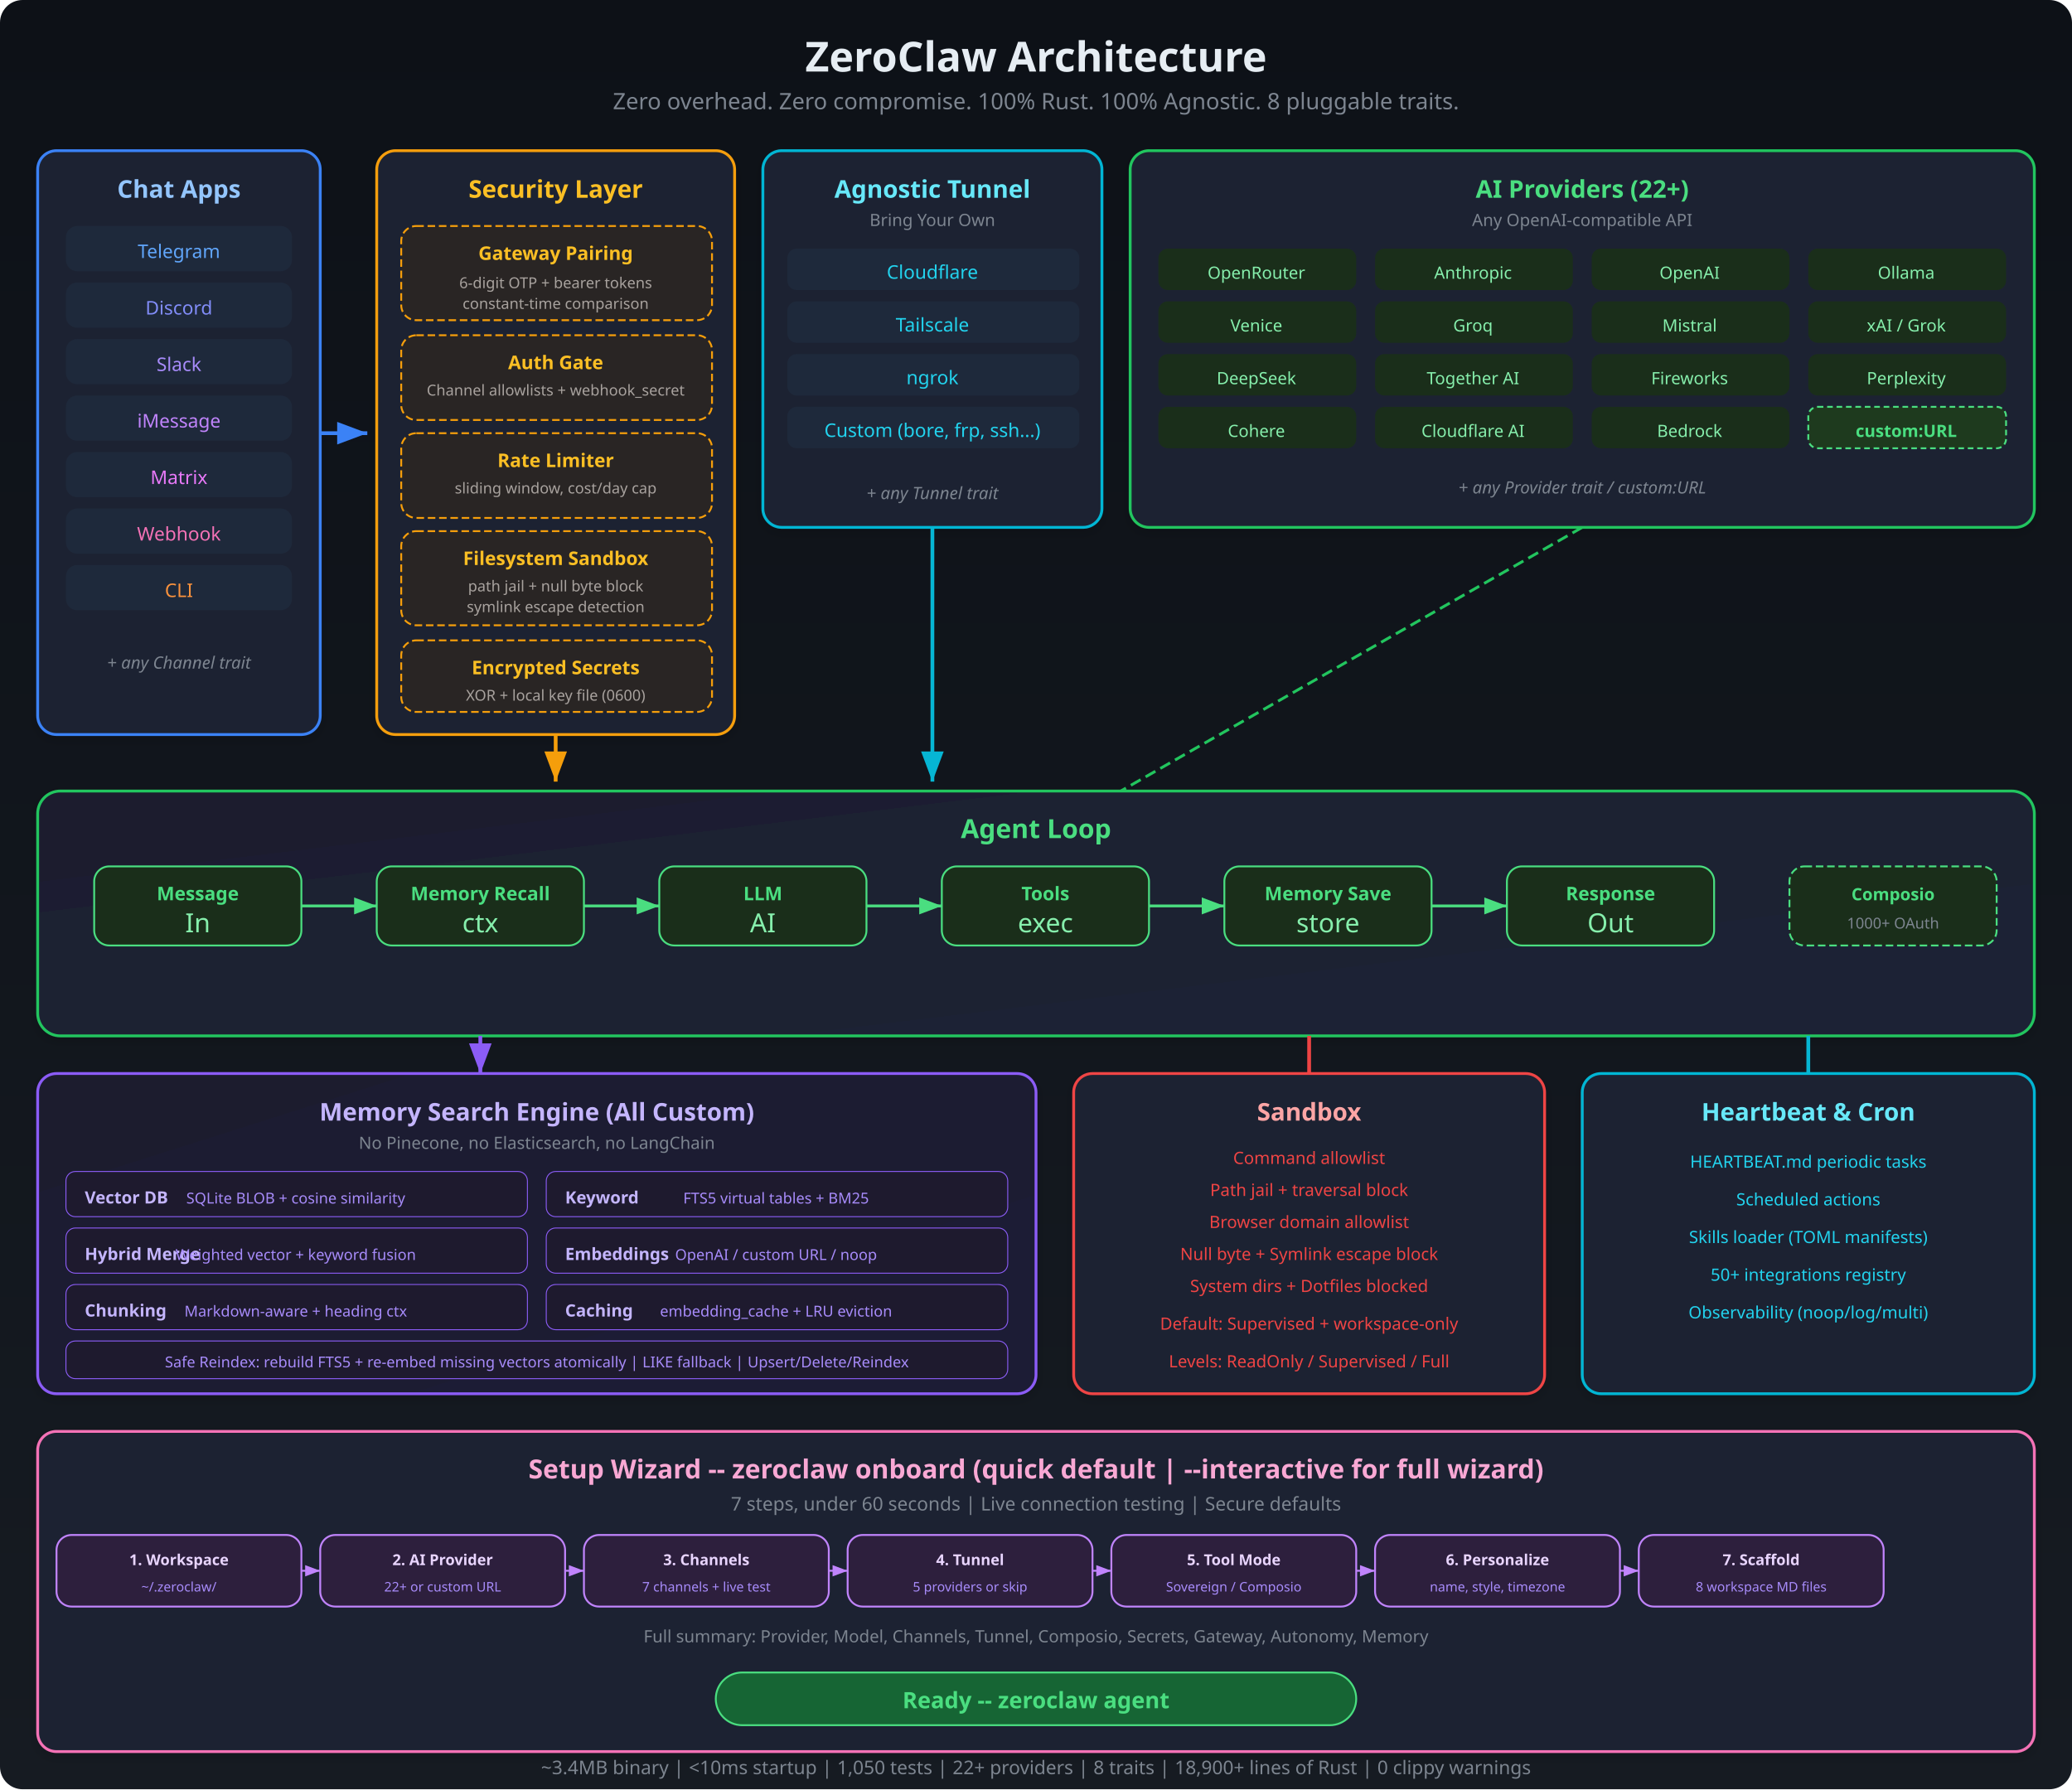
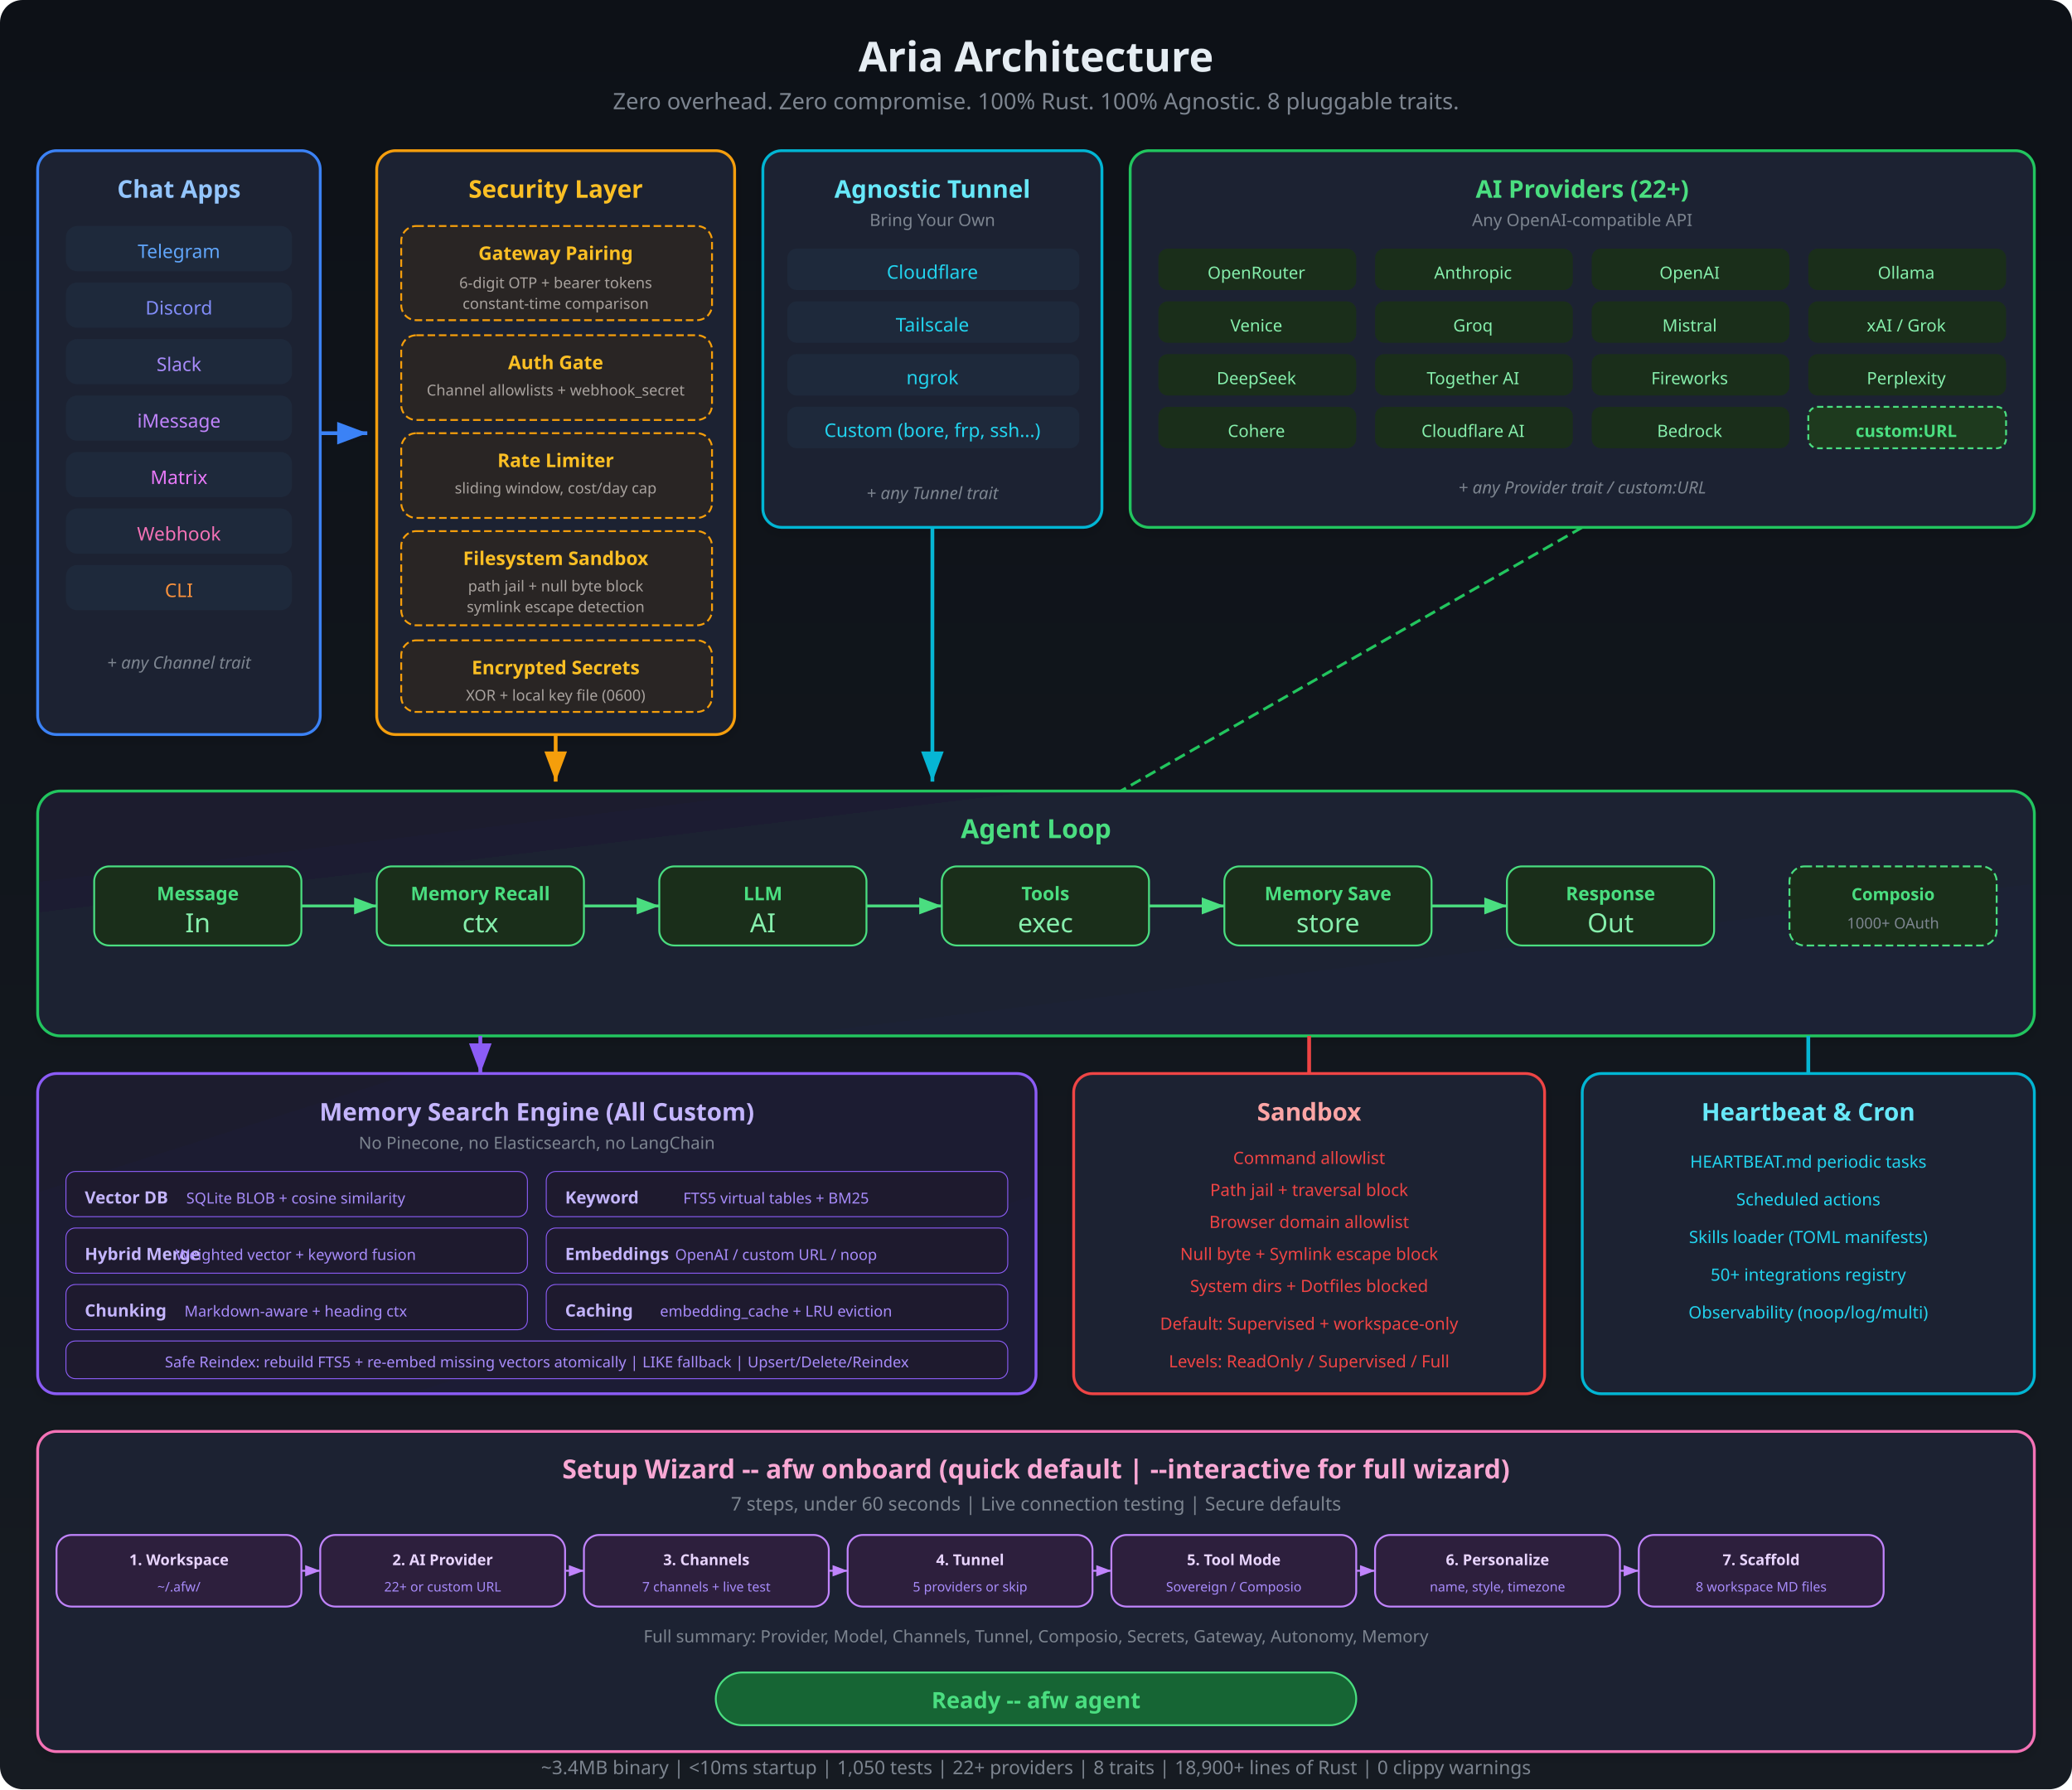
<svg xmlns="http://www.w3.org/2000/svg" viewBox="0 0 1100 950" font-family="'Segoe UI', system-ui, -apple-system, sans-serif">
  <defs>
    <filter id="shadow" x="-4%" y="-4%" width="108%" height="108%">
      <feDropShadow dx="0" dy="2" stdDeviation="3" flood-opacity="0.15" />
    </filter>
    <linearGradient id="bgGrad" x1="0" y1="0" x2="0" y2="1">
      <stop offset="0%" stop-color="#0d1117" />
      <stop offset="100%" stop-color="#161b22" />
    </linearGradient>
    <linearGradient id="agentGrad" x1="0" y1="0" x2="1" y2="1">
      <stop offset="0%" stop-color="#1a1e2e" />
      <stop offset="100%" stop-color="#1e2436" />
    </linearGradient>
    <linearGradient id="memGrad" x1="0" y1="0" x2="1" y2="1">
      <stop offset="0%" stop-color="#1a1a2e" />
      <stop offset="100%" stop-color="#1e1e36" />
    </linearGradient>
    <marker id="arrowBlue" markerWidth="8" markerHeight="6" refX="8" refY="3" orient="auto">
      <path d="M0,0 L8,3 L0,6" fill="#3b82f6" />
    </marker>
    <marker id="arrowAmber" markerWidth="8" markerHeight="6" refX="8" refY="3" orient="auto">
      <path d="M0,0 L8,3 L0,6" fill="#f59e0b" />
    </marker>
    <marker id="arrowGreen" markerWidth="8" markerHeight="6" refX="8" refY="3" orient="auto">
      <path d="M0,0 L8,3 L0,6" fill="#4ade80" />
    </marker>
    <marker id="arrowCyan" markerWidth="8" markerHeight="6" refX="8" refY="3" orient="auto">
      <path d="M0,0 L8,3 L0,6" fill="#06b6d4" />
    </marker>
    <marker id="arrowPurple" markerWidth="8" markerHeight="6" refX="8" refY="3" orient="auto">
      <path d="M0,0 L8,3 L0,6" fill="#c084fc" />
    </marker>
    <marker id="arrowViolet" markerWidth="8" markerHeight="6" refX="8" refY="3" orient="auto">
      <path d="M0,0 L8,3 L0,6" fill="#8b5cf6" />
    </marker>
  </defs>
  <rect width="1100" height="950" rx="12" fill="url(#bgGrad)" />
-   <text x="550" y="38" text-anchor="middle" fill="#e6edf3" font-size="22" font-weight="700">ZeroClaw Architecture</text>
+   <text x="550" y="38" text-anchor="middle" fill="#e6edf3" font-size="22" font-weight="700">Aria Architecture</text>
  <text x="550" y="58" text-anchor="middle" fill="#7d8590" font-size="12">Zero overhead. Zero compromise. 100% Rust. 100% Agnostic. 8 pluggable traits.</text>
  <rect x="20" y="80" width="150" height="310" rx="10" fill="#1c2333" stroke="#3b82f6" stroke-width="1.5" filter="url(#shadow)" />
  <text x="95" y="105" text-anchor="middle" fill="#93c5fd" font-size="13" font-weight="600">Chat Apps</text>
  <rect x="35" y="120" width="120" height="24" rx="6" fill="#1e293b" />
  <text x="95" y="137" text-anchor="middle" fill="#60a5fa" font-size="10">Telegram</text>
  <rect x="35" y="150" width="120" height="24" rx="6" fill="#1e293b" />
  <text x="95" y="167" text-anchor="middle" fill="#818cf8" font-size="10">Discord</text>
  <rect x="35" y="180" width="120" height="24" rx="6" fill="#1e293b" />
  <text x="95" y="197" text-anchor="middle" fill="#a78bfa" font-size="10">Slack</text>
  <rect x="35" y="210" width="120" height="24" rx="6" fill="#1e293b" />
  <text x="95" y="227" text-anchor="middle" fill="#c084fc" font-size="10">iMessage</text>
  <rect x="35" y="240" width="120" height="24" rx="6" fill="#1e293b" />
  <text x="95" y="257" text-anchor="middle" fill="#e879f9" font-size="10">Matrix</text>
  <rect x="35" y="270" width="120" height="24" rx="6" fill="#1e293b" />
  <text x="95" y="287" text-anchor="middle" fill="#f472b6" font-size="10">Webhook</text>
  <rect x="35" y="300" width="120" height="24" rx="6" fill="#1e293b" />
  <text x="95" y="317" text-anchor="middle" fill="#fb923c" font-size="10">CLI</text>
  <text x="95" y="355" text-anchor="middle" fill="#7d8590" font-size="9" font-style="italic">+ any Channel trait</text>
  <line x1="170" y1="230" x2="195" y2="230" stroke="#3b82f6" stroke-width="2" marker-end="url(#arrowBlue)" />
  <rect x="200" y="80" width="190" height="310" rx="10" fill="#1c2333" stroke="#f59e0b" stroke-width="1.5" filter="url(#shadow)" />
  <text x="295" y="105" text-anchor="middle" fill="#fbbf24" font-size="13" font-weight="600">Security Layer</text>
  <rect x="213" y="120" width="165" height="50" rx="8" fill="#292524" stroke="#f59e0b" stroke-width="1" stroke-dasharray="4,2" />
  <text x="295" y="138" text-anchor="middle" fill="#fbbf24" font-size="10" font-weight="600">Gateway Pairing</text>
  <text x="295" y="153" text-anchor="middle" fill="#a8a29e" font-size="8">6-digit OTP + bearer tokens</text>
  <text x="295" y="164" text-anchor="middle" fill="#a8a29e" font-size="8">constant-time comparison</text>
  <rect x="213" y="178" width="165" height="45" rx="8" fill="#292524" stroke="#f59e0b" stroke-width="1" stroke-dasharray="4,2" />
  <text x="295" y="196" text-anchor="middle" fill="#fbbf24" font-size="10" font-weight="600">Auth Gate</text>
  <text x="295" y="210" text-anchor="middle" fill="#a8a29e" font-size="8">Channel allowlists + webhook_secret</text>
  <rect x="213" y="230" width="165" height="45" rx="8" fill="#292524" stroke="#f59e0b" stroke-width="1" stroke-dasharray="4,2" />
  <text x="295" y="248" text-anchor="middle" fill="#fbbf24" font-size="10" font-weight="600">Rate Limiter</text>
  <text x="295" y="262" text-anchor="middle" fill="#a8a29e" font-size="8">sliding window, cost/day cap</text>
  <rect x="213" y="282" width="165" height="50" rx="8" fill="#292524" stroke="#f59e0b" stroke-width="1" stroke-dasharray="4,2" />
  <text x="295" y="300" text-anchor="middle" fill="#fbbf24" font-size="10" font-weight="600">Filesystem Sandbox</text>
  <text x="295" y="314" text-anchor="middle" fill="#a8a29e" font-size="8">path jail + null byte block</text>
  <text x="295" y="325" text-anchor="middle" fill="#a8a29e" font-size="8">symlink escape detection</text>
  <rect x="213" y="340" width="165" height="38" rx="8" fill="#292524" stroke="#f59e0b" stroke-width="1" stroke-dasharray="4,2" />
  <text x="295" y="358" text-anchor="middle" fill="#fbbf24" font-size="10" font-weight="600">Encrypted Secrets</text>
  <text x="295" y="372" text-anchor="middle" fill="#a8a29e" font-size="8">XOR + local key file (0600)</text>
  <line x1="295" y1="390" x2="295" y2="415" stroke="#f59e0b" stroke-width="2" marker-end="url(#arrowAmber)" />
  <rect x="405" y="80" width="180" height="200" rx="10" fill="#1c2333" stroke="#06b6d4" stroke-width="1.5" filter="url(#shadow)" />
  <text x="495" y="105" text-anchor="middle" fill="#67e8f9" font-size="13" font-weight="600">Agnostic Tunnel</text>
  <text x="495" y="120" text-anchor="middle" fill="#7d8590" font-size="9">Bring Your Own</text>
  <rect x="418" y="132" width="155" height="22" rx="5" fill="#1e293b" />
  <text x="495" y="148" text-anchor="middle" fill="#22d3ee" font-size="10">Cloudflare</text>
  <rect x="418" y="160" width="155" height="22" rx="5" fill="#1e293b" />
  <text x="495" y="176" text-anchor="middle" fill="#22d3ee" font-size="10">Tailscale</text>
  <rect x="418" y="188" width="155" height="22" rx="5" fill="#1e293b" />
  <text x="495" y="204" text-anchor="middle" fill="#22d3ee" font-size="10">ngrok</text>
  <rect x="418" y="216" width="155" height="22" rx="5" fill="#1e293b" />
  <text x="495" y="232" text-anchor="middle" fill="#22d3ee" font-size="10">Custom (bore, frp, ssh...)</text>
  <text x="495" y="265" text-anchor="middle" fill="#7d8590" font-size="9" font-style="italic">+ any Tunnel trait</text>
  <line x1="495" y1="280" x2="495" y2="415" stroke="#06b6d4" stroke-width="2" marker-end="url(#arrowCyan)" />
  <rect x="600" y="80" width="480" height="200" rx="10" fill="#1c2333" stroke="#22c55e" stroke-width="1.5" filter="url(#shadow)" />
  <text x="840" y="105" text-anchor="middle" fill="#4ade80" font-size="13" font-weight="600">AI Providers (22+)</text>
  <text x="840" y="120" text-anchor="middle" fill="#7d8590" font-size="9">Any OpenAI-compatible API</text>
  <rect x="615" y="132" width="105" height="22" rx="5" fill="#1a2e1a" />
  <text x="667" y="148" text-anchor="middle" fill="#86efac" font-size="9">OpenRouter</text>
  <rect x="730" y="132" width="105" height="22" rx="5" fill="#1a2e1a" />
  <text x="782" y="148" text-anchor="middle" fill="#86efac" font-size="9">Anthropic</text>
  <rect x="845" y="132" width="105" height="22" rx="5" fill="#1a2e1a" />
  <text x="897" y="148" text-anchor="middle" fill="#86efac" font-size="9">OpenAI</text>
  <rect x="960" y="132" width="105" height="22" rx="5" fill="#1a2e1a" />
  <text x="1012" y="148" text-anchor="middle" fill="#86efac" font-size="9">Ollama</text>
  <rect x="615" y="160" width="105" height="22" rx="5" fill="#1a2e1a" />
  <text x="667" y="176" text-anchor="middle" fill="#86efac" font-size="9">Venice</text>
  <rect x="730" y="160" width="105" height="22" rx="5" fill="#1a2e1a" />
  <text x="782" y="176" text-anchor="middle" fill="#86efac" font-size="9">Groq</text>
  <rect x="845" y="160" width="105" height="22" rx="5" fill="#1a2e1a" />
  <text x="897" y="176" text-anchor="middle" fill="#86efac" font-size="9">Mistral</text>
  <rect x="960" y="160" width="105" height="22" rx="5" fill="#1a2e1a" />
  <text x="1012" y="176" text-anchor="middle" fill="#86efac" font-size="9">xAI / Grok</text>
  <rect x="615" y="188" width="105" height="22" rx="5" fill="#1a2e1a" />
  <text x="667" y="204" text-anchor="middle" fill="#86efac" font-size="9">DeepSeek</text>
  <rect x="730" y="188" width="105" height="22" rx="5" fill="#1a2e1a" />
  <text x="782" y="204" text-anchor="middle" fill="#86efac" font-size="9">Together AI</text>
  <rect x="845" y="188" width="105" height="22" rx="5" fill="#1a2e1a" />
  <text x="897" y="204" text-anchor="middle" fill="#86efac" font-size="9">Fireworks</text>
  <rect x="960" y="188" width="105" height="22" rx="5" fill="#1a2e1a" />
  <text x="1012" y="204" text-anchor="middle" fill="#86efac" font-size="9">Perplexity</text>
  <rect x="615" y="216" width="105" height="22" rx="5" fill="#1a2e1a" />
  <text x="667" y="232" text-anchor="middle" fill="#86efac" font-size="9">Cohere</text>
  <rect x="730" y="216" width="105" height="22" rx="5" fill="#1a2e1a" />
  <text x="782" y="232" text-anchor="middle" fill="#86efac" font-size="9">Cloudflare AI</text>
  <rect x="845" y="216" width="105" height="22" rx="5" fill="#1a2e1a" />
  <text x="897" y="232" text-anchor="middle" fill="#86efac" font-size="9">Bedrock</text>
  <rect x="960" y="216" width="105" height="22" rx="5" fill="#1e3a1e" stroke="#4ade80" stroke-width="1" stroke-dasharray="3,2" />
  <text x="1012" y="232" text-anchor="middle" fill="#4ade80" font-size="9" font-weight="600">custom:URL</text>
  <text x="840" y="262" text-anchor="middle" fill="#7d8590" font-size="9" font-style="italic">+ any Provider trait / custom:URL</text>
  <line x1="840" y1="280" x2="560" y2="440" stroke="#22c55e" stroke-width="1.5" stroke-dasharray="6,3" marker-end="url(#arrowGreen)" />
  <rect x="20" y="420" width="1060" height="130" rx="12" fill="url(#agentGrad)" stroke="#22c55e" stroke-width="1.5" filter="url(#shadow)" />
  <text x="550" y="445" text-anchor="middle" fill="#4ade80" font-size="14" font-weight="700">Agent Loop</text>
  <rect x="50" y="460" width="110" height="42" rx="8" fill="#1a2e1a" stroke="#4ade80" stroke-width="1" />
  <text x="105" y="478" text-anchor="middle" fill="#4ade80" font-size="10" font-weight="600">Message</text>
  <text x="105" y="495" text-anchor="middle" fill="#86efac" font-size="14">In</text>
  <rect x="200" y="460" width="110" height="42" rx="8" fill="#1a2e1a" stroke="#4ade80" stroke-width="1" />
  <text x="255" y="478" text-anchor="middle" fill="#4ade80" font-size="10" font-weight="600">Memory Recall</text>
  <text x="255" y="495" text-anchor="middle" fill="#86efac" font-size="14">ctx</text>
  <rect x="350" y="460" width="110" height="42" rx="8" fill="#1a2e1a" stroke="#4ade80" stroke-width="1" />
  <text x="405" y="478" text-anchor="middle" fill="#4ade80" font-size="10" font-weight="600">LLM</text>
  <text x="405" y="495" text-anchor="middle" fill="#86efac" font-size="14">AI</text>
  <rect x="500" y="460" width="110" height="42" rx="8" fill="#1a2e1a" stroke="#4ade80" stroke-width="1" />
  <text x="555" y="478" text-anchor="middle" fill="#4ade80" font-size="10" font-weight="600">Tools</text>
  <text x="555" y="495" text-anchor="middle" fill="#86efac" font-size="14">exec</text>
  <rect x="650" y="460" width="110" height="42" rx="8" fill="#1a2e1a" stroke="#4ade80" stroke-width="1" />
  <text x="705" y="478" text-anchor="middle" fill="#4ade80" font-size="10" font-weight="600">Memory Save</text>
  <text x="705" y="495" text-anchor="middle" fill="#86efac" font-size="14">store</text>
  <rect x="800" y="460" width="110" height="42" rx="8" fill="#1a2e1a" stroke="#4ade80" stroke-width="1" />
  <text x="855" y="478" text-anchor="middle" fill="#4ade80" font-size="10" font-weight="600">Response</text>
  <text x="855" y="495" text-anchor="middle" fill="#86efac" font-size="14">Out</text>
  <rect x="950" y="460" width="110" height="42" rx="8" fill="#1a2e1a" stroke="#4ade80" stroke-width="1" stroke-dasharray="4,2" />
  <text x="1005" y="478" text-anchor="middle" fill="#4ade80" font-size="9" font-weight="600">Composio</text>
  <text x="1005" y="493" text-anchor="middle" fill="#7d8590" font-size="8">1000+ OAuth</text>
  <line x1="160" y1="481" x2="200" y2="481" stroke="#4ade80" stroke-width="1.5" marker-end="url(#arrowGreen)" />
  <line x1="310" y1="481" x2="350" y2="481" stroke="#4ade80" stroke-width="1.5" marker-end="url(#arrowGreen)" />
  <line x1="460" y1="481" x2="500" y2="481" stroke="#4ade80" stroke-width="1.5" marker-end="url(#arrowGreen)" />
  <line x1="610" y1="481" x2="650" y2="481" stroke="#4ade80" stroke-width="1.5" marker-end="url(#arrowGreen)" />
  <line x1="760" y1="481" x2="800" y2="481" stroke="#4ade80" stroke-width="1.5" marker-end="url(#arrowGreen)" />
  <rect x="20" y="570" width="530" height="170" rx="10" fill="url(#memGrad)" stroke="#8b5cf6" stroke-width="1.5" filter="url(#shadow)" />
  <text x="285" y="595" text-anchor="middle" fill="#c4b5fd" font-size="13" font-weight="700">Memory Search Engine (All Custom)</text>
  <text x="285" y="610" text-anchor="middle" fill="#7d8590" font-size="9">No Pinecone, no Elasticsearch, no LangChain</text>
  <rect x="35" y="622" width="245" height="24" rx="5" fill="#1e1a2e" stroke="#8b5cf6" stroke-width="0.5" />
  <text x="45" y="639" fill="#c4b5fd" font-size="9" font-weight="600">Vector DB</text>
  <text x="157" y="639" text-anchor="middle" fill="#a78bfa" font-size="8">SQLite BLOB + cosine similarity</text>
  <rect x="290" y="622" width="245" height="24" rx="5" fill="#1e1a2e" stroke="#8b5cf6" stroke-width="0.5" />
  <text x="300" y="639" fill="#c4b5fd" font-size="9" font-weight="600">Keyword</text>
  <text x="412" y="639" text-anchor="middle" fill="#a78bfa" font-size="8">FTS5 virtual tables + BM25</text>
  <rect x="35" y="652" width="245" height="24" rx="5" fill="#1e1a2e" stroke="#8b5cf6" stroke-width="0.5" />
  <text x="45" y="669" fill="#c4b5fd" font-size="9" font-weight="600">Hybrid Merge</text>
  <text x="157" y="669" text-anchor="middle" fill="#a78bfa" font-size="8">Weighted vector + keyword fusion</text>
  <rect x="290" y="652" width="245" height="24" rx="5" fill="#1e1a2e" stroke="#8b5cf6" stroke-width="0.5" />
  <text x="300" y="669" fill="#c4b5fd" font-size="9" font-weight="600">Embeddings</text>
  <text x="412" y="669" text-anchor="middle" fill="#a78bfa" font-size="8">OpenAI / custom URL / noop</text>
  <rect x="35" y="682" width="245" height="24" rx="5" fill="#1e1a2e" stroke="#8b5cf6" stroke-width="0.5" />
  <text x="45" y="699" fill="#c4b5fd" font-size="9" font-weight="600">Chunking</text>
  <text x="157" y="699" text-anchor="middle" fill="#a78bfa" font-size="8">Markdown-aware + heading ctx</text>
  <rect x="290" y="682" width="245" height="24" rx="5" fill="#1e1a2e" stroke="#8b5cf6" stroke-width="0.5" />
  <text x="300" y="699" fill="#c4b5fd" font-size="9" font-weight="600">Caching</text>
  <text x="412" y="699" text-anchor="middle" fill="#a78bfa" font-size="8">embedding_cache + LRU eviction</text>
  <rect x="35" y="712" width="500" height="20" rx="5" fill="#1e1a2e" stroke="#8b5cf6" stroke-width="0.5" />
  <text x="285" y="726" text-anchor="middle" fill="#a78bfa" font-size="8">Safe Reindex: rebuild FTS5 + re-embed missing vectors atomically | LIKE fallback | Upsert/Delete/Reindex</text>
  <line x1="255" y1="550" x2="255" y2="570" stroke="#8b5cf6" stroke-width="2" marker-end="url(#arrowViolet)" />
  <rect x="570" y="570" width="250" height="170" rx="10" fill="#1c2333" stroke="#ef4444" stroke-width="1.5" filter="url(#shadow)" />
  <text x="695" y="595" text-anchor="middle" fill="#fca5a5" font-size="13" font-weight="600">Sandbox</text>
  <text x="695" y="618" text-anchor="middle" fill="#ef4444" font-size="9">Command allowlist</text>
  <text x="695" y="635" text-anchor="middle" fill="#ef4444" font-size="9">Path jail + traversal block</text>
  <text x="695" y="652" text-anchor="middle" fill="#ef4444" font-size="9">Browser domain allowlist</text>
  <text x="695" y="669" text-anchor="middle" fill="#ef4444" font-size="9">Null byte + Symlink escape block</text>
  <text x="695" y="686" text-anchor="middle" fill="#ef4444" font-size="9">System dirs + Dotfiles blocked</text>
  <text x="695" y="706" text-anchor="middle" fill="#ef4444" font-size="9">Default: Supervised + workspace-only</text>
  <text x="695" y="726" text-anchor="middle" fill="#ef4444" font-size="9">Levels: ReadOnly / Supervised / Full</text>
  <line x1="695" y1="550" x2="695" y2="570" stroke="#ef4444" stroke-width="2" />
  <rect x="840" y="570" width="240" height="170" rx="10" fill="#1c2333" stroke="#06b6d4" stroke-width="1.5" filter="url(#shadow)" />
  <text x="960" y="595" text-anchor="middle" fill="#67e8f9" font-size="13" font-weight="600">Heartbeat &amp; Cron</text>
  <text x="960" y="620" text-anchor="middle" fill="#22d3ee" font-size="9">HEARTBEAT.md periodic tasks</text>
  <text x="960" y="640" text-anchor="middle" fill="#22d3ee" font-size="9">Scheduled actions</text>
  <text x="960" y="660" text-anchor="middle" fill="#22d3ee" font-size="9">Skills loader (TOML manifests)</text>
  <text x="960" y="680" text-anchor="middle" fill="#22d3ee" font-size="9">50+ integrations registry</text>
  <text x="960" y="700" text-anchor="middle" fill="#22d3ee" font-size="9">Observability (noop/log/multi)</text>
  <line x1="960" y1="550" x2="960" y2="570" stroke="#06b6d4" stroke-width="2" />
  <rect x="20" y="760" width="1060" height="170" rx="10" fill="#1c2333" stroke="#f472b6" stroke-width="1.5" filter="url(#shadow)" />
-   <text x="550" y="785" text-anchor="middle" fill="#f9a8d4" font-size="14" font-weight="700">Setup Wizard  --  zeroclaw onboard (quick default | --interactive for full wizard)</text>
+   <text x="550" y="785" text-anchor="middle" fill="#f9a8d4" font-size="14" font-weight="700">Setup Wizard  --  afw onboard (quick default | --interactive for full wizard)</text>
  <text x="550" y="802" text-anchor="middle" fill="#7d8590" font-size="10">7 steps, under 60 seconds | Live connection testing | Secure defaults</text>
  <rect x="30" y="815" width="130" height="38" rx="8" fill="#2d1f3d" stroke="#c084fc" stroke-width="1" />
  <text x="95" y="831" text-anchor="middle" fill="#e9d5ff" font-size="8" font-weight="600">1. Workspace</text>
-   <text x="95" y="845" text-anchor="middle" fill="#a78bfa" font-size="7">~/.zeroclaw/</text>
+   <text x="95" y="845" text-anchor="middle" fill="#a78bfa" font-size="7">~/.afw/</text>
  <rect x="170" y="815" width="130" height="38" rx="8" fill="#2d1f3d" stroke="#c084fc" stroke-width="1" />
  <text x="235" y="831" text-anchor="middle" fill="#e9d5ff" font-size="8" font-weight="600">2. AI Provider</text>
  <text x="235" y="845" text-anchor="middle" fill="#a78bfa" font-size="7">22+ or custom URL</text>
  <rect x="310" y="815" width="130" height="38" rx="8" fill="#2d1f3d" stroke="#c084fc" stroke-width="1" />
  <text x="375" y="831" text-anchor="middle" fill="#e9d5ff" font-size="8" font-weight="600">3. Channels</text>
  <text x="375" y="845" text-anchor="middle" fill="#a78bfa" font-size="7">7 channels + live test</text>
  <rect x="450" y="815" width="130" height="38" rx="8" fill="#2d1f3d" stroke="#c084fc" stroke-width="1" />
  <text x="515" y="831" text-anchor="middle" fill="#e9d5ff" font-size="8" font-weight="600">4. Tunnel</text>
  <text x="515" y="845" text-anchor="middle" fill="#a78bfa" font-size="7">5 providers or skip</text>
  <rect x="590" y="815" width="130" height="38" rx="8" fill="#2d1f3d" stroke="#c084fc" stroke-width="1" />
  <text x="655" y="831" text-anchor="middle" fill="#e9d5ff" font-size="8" font-weight="600">5. Tool Mode</text>
  <text x="655" y="845" text-anchor="middle" fill="#a78bfa" font-size="7">Sovereign / Composio</text>
  <rect x="730" y="815" width="130" height="38" rx="8" fill="#2d1f3d" stroke="#c084fc" stroke-width="1" />
  <text x="795" y="831" text-anchor="middle" fill="#e9d5ff" font-size="8" font-weight="600">6. Personalize</text>
  <text x="795" y="845" text-anchor="middle" fill="#a78bfa" font-size="7">name, style, timezone</text>
  <rect x="870" y="815" width="130" height="38" rx="8" fill="#2d1f3d" stroke="#c084fc" stroke-width="1" />
  <text x="935" y="831" text-anchor="middle" fill="#e9d5ff" font-size="8" font-weight="600">7. Scaffold</text>
  <text x="935" y="845" text-anchor="middle" fill="#a78bfa" font-size="7">8 workspace MD files</text>
  <line x1="160" y1="834" x2="170" y2="834" stroke="#c084fc" stroke-width="1" marker-end="url(#arrowPurple)" />
  <line x1="300" y1="834" x2="310" y2="834" stroke="#c084fc" stroke-width="1" marker-end="url(#arrowPurple)" />
  <line x1="440" y1="834" x2="450" y2="834" stroke="#c084fc" stroke-width="1" marker-end="url(#arrowPurple)" />
  <line x1="580" y1="834" x2="590" y2="834" stroke="#c084fc" stroke-width="1" marker-end="url(#arrowPurple)" />
  <line x1="720" y1="834" x2="730" y2="834" stroke="#c084fc" stroke-width="1" marker-end="url(#arrowPurple)" />
  <line x1="860" y1="834" x2="870" y2="834" stroke="#c084fc" stroke-width="1" marker-end="url(#arrowPurple)" />
  <text x="550" y="872" text-anchor="middle" fill="#7d8590" font-size="9">Full summary: Provider, Model, Channels, Tunnel, Composio, Secrets, Gateway, Autonomy, Memory</text>
  <rect x="380" y="888" width="340" height="28" rx="14" fill="#166534" stroke="#4ade80" stroke-width="1" />
-   <text x="550" y="907" text-anchor="middle" fill="#4ade80" font-size="12" font-weight="600">Ready -- zeroclaw agent</text>
+   <text x="550" y="907" text-anchor="middle" fill="#4ade80" font-size="12" font-weight="600">Ready -- afw agent</text>
  <text x="550" y="942" text-anchor="middle" fill="#7d8590" font-size="10">~3.4MB binary  |  &lt;10ms startup  |  1,050 tests  |  22+ providers  |  8 traits  |  18,900+ lines of Rust  |  0 clippy warnings</text>
</svg>
